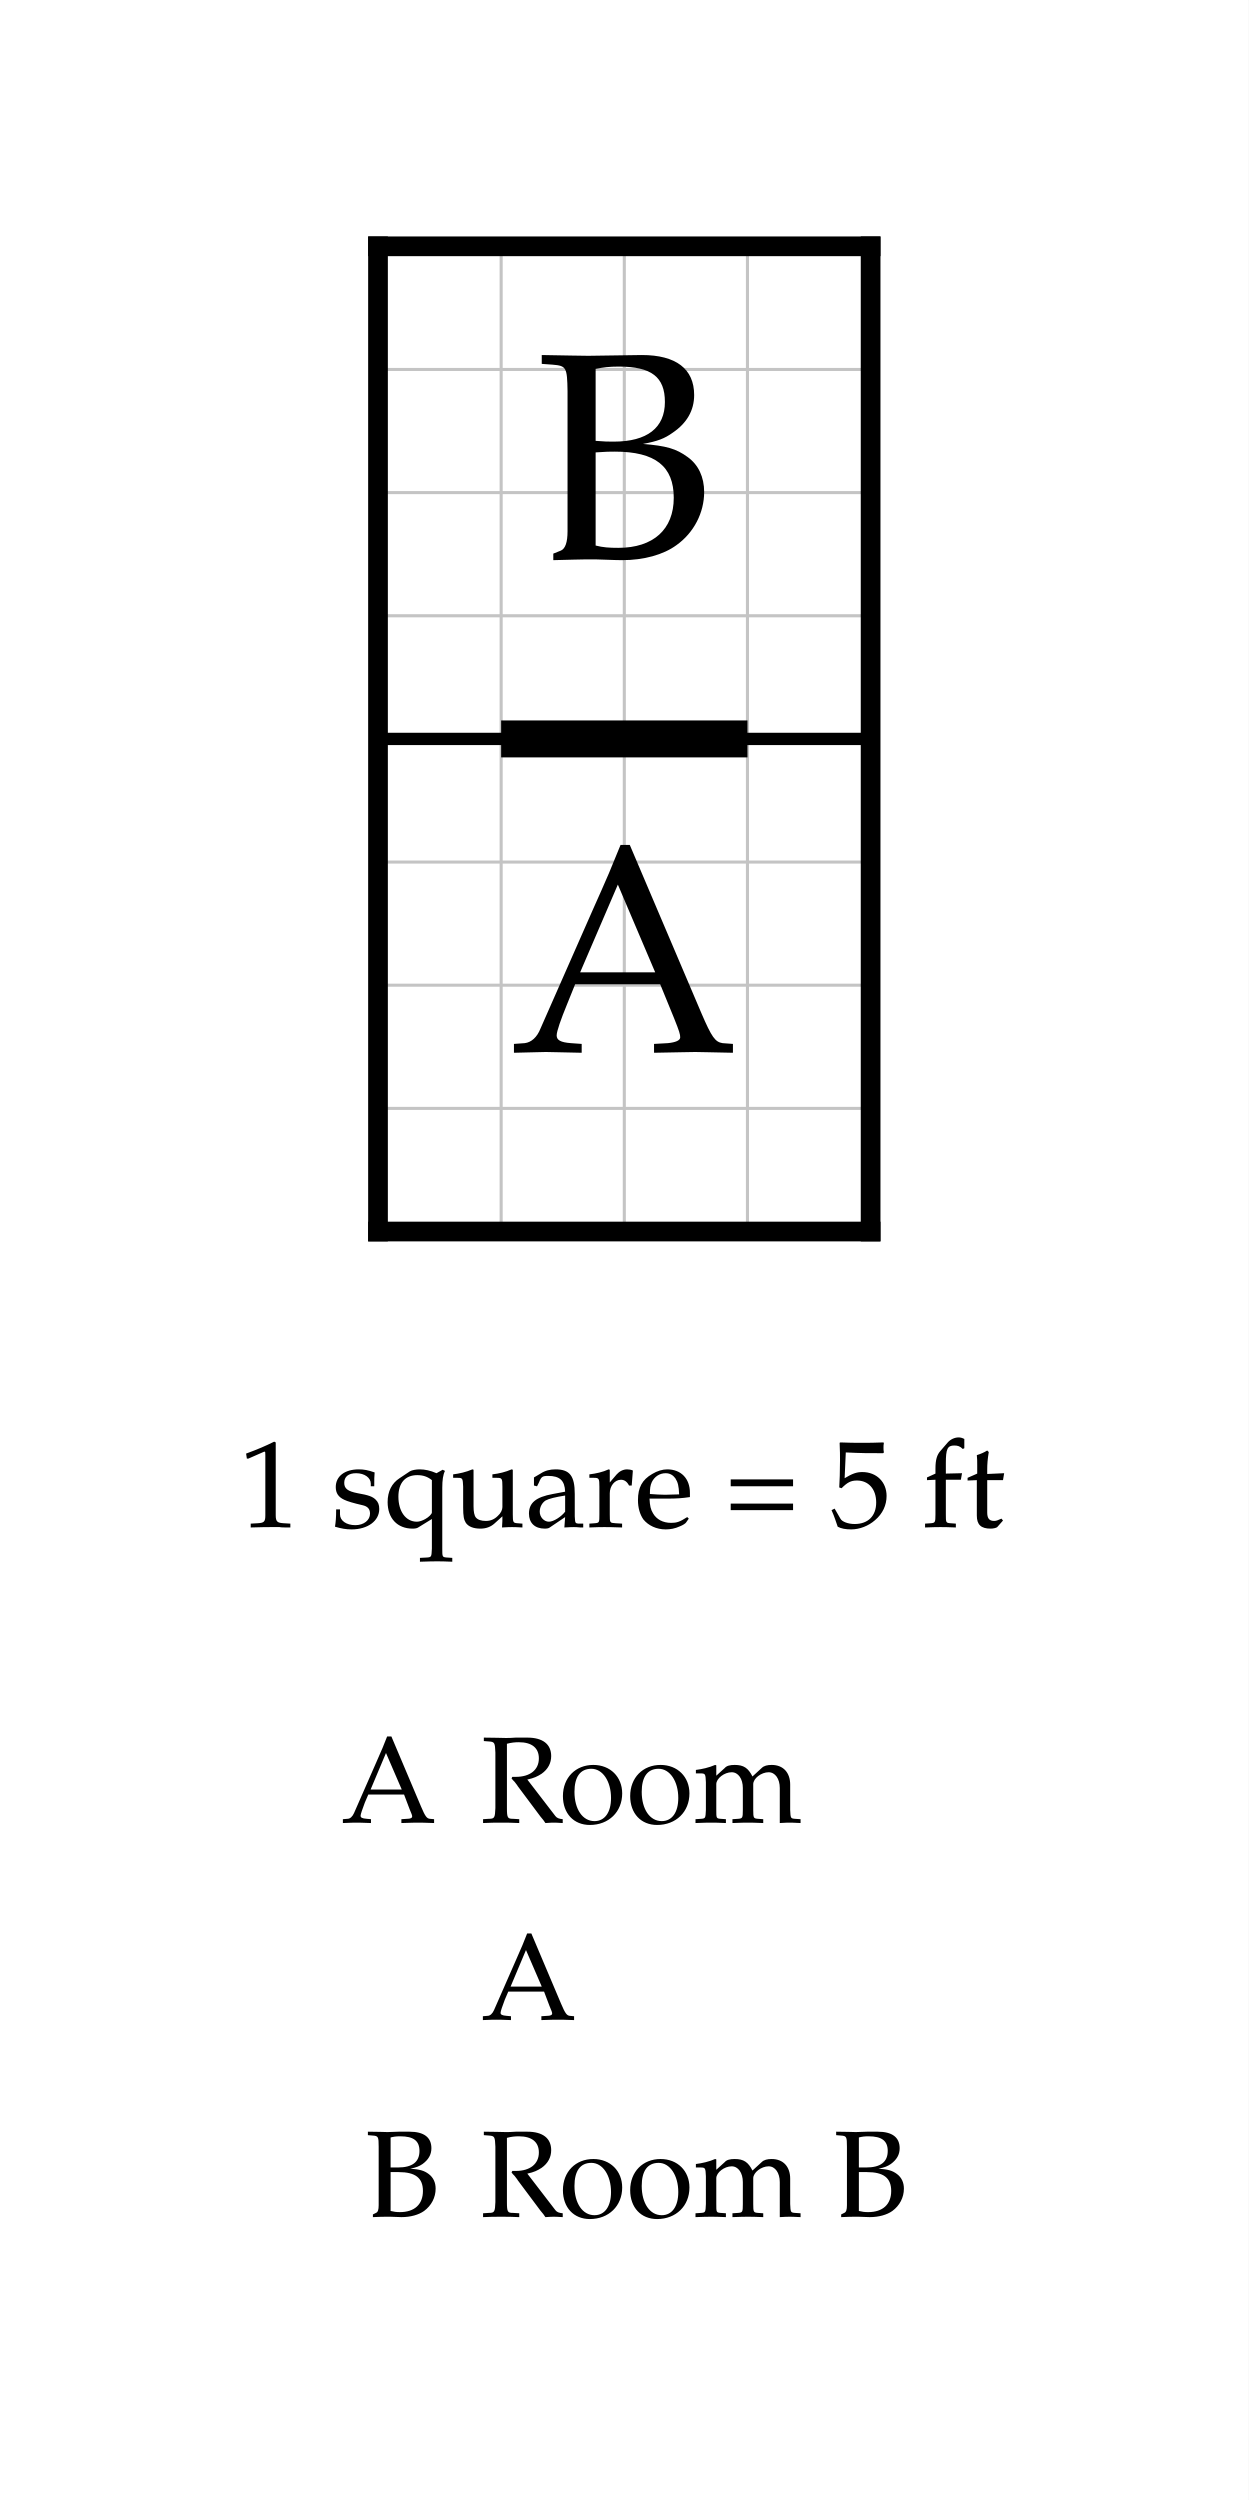
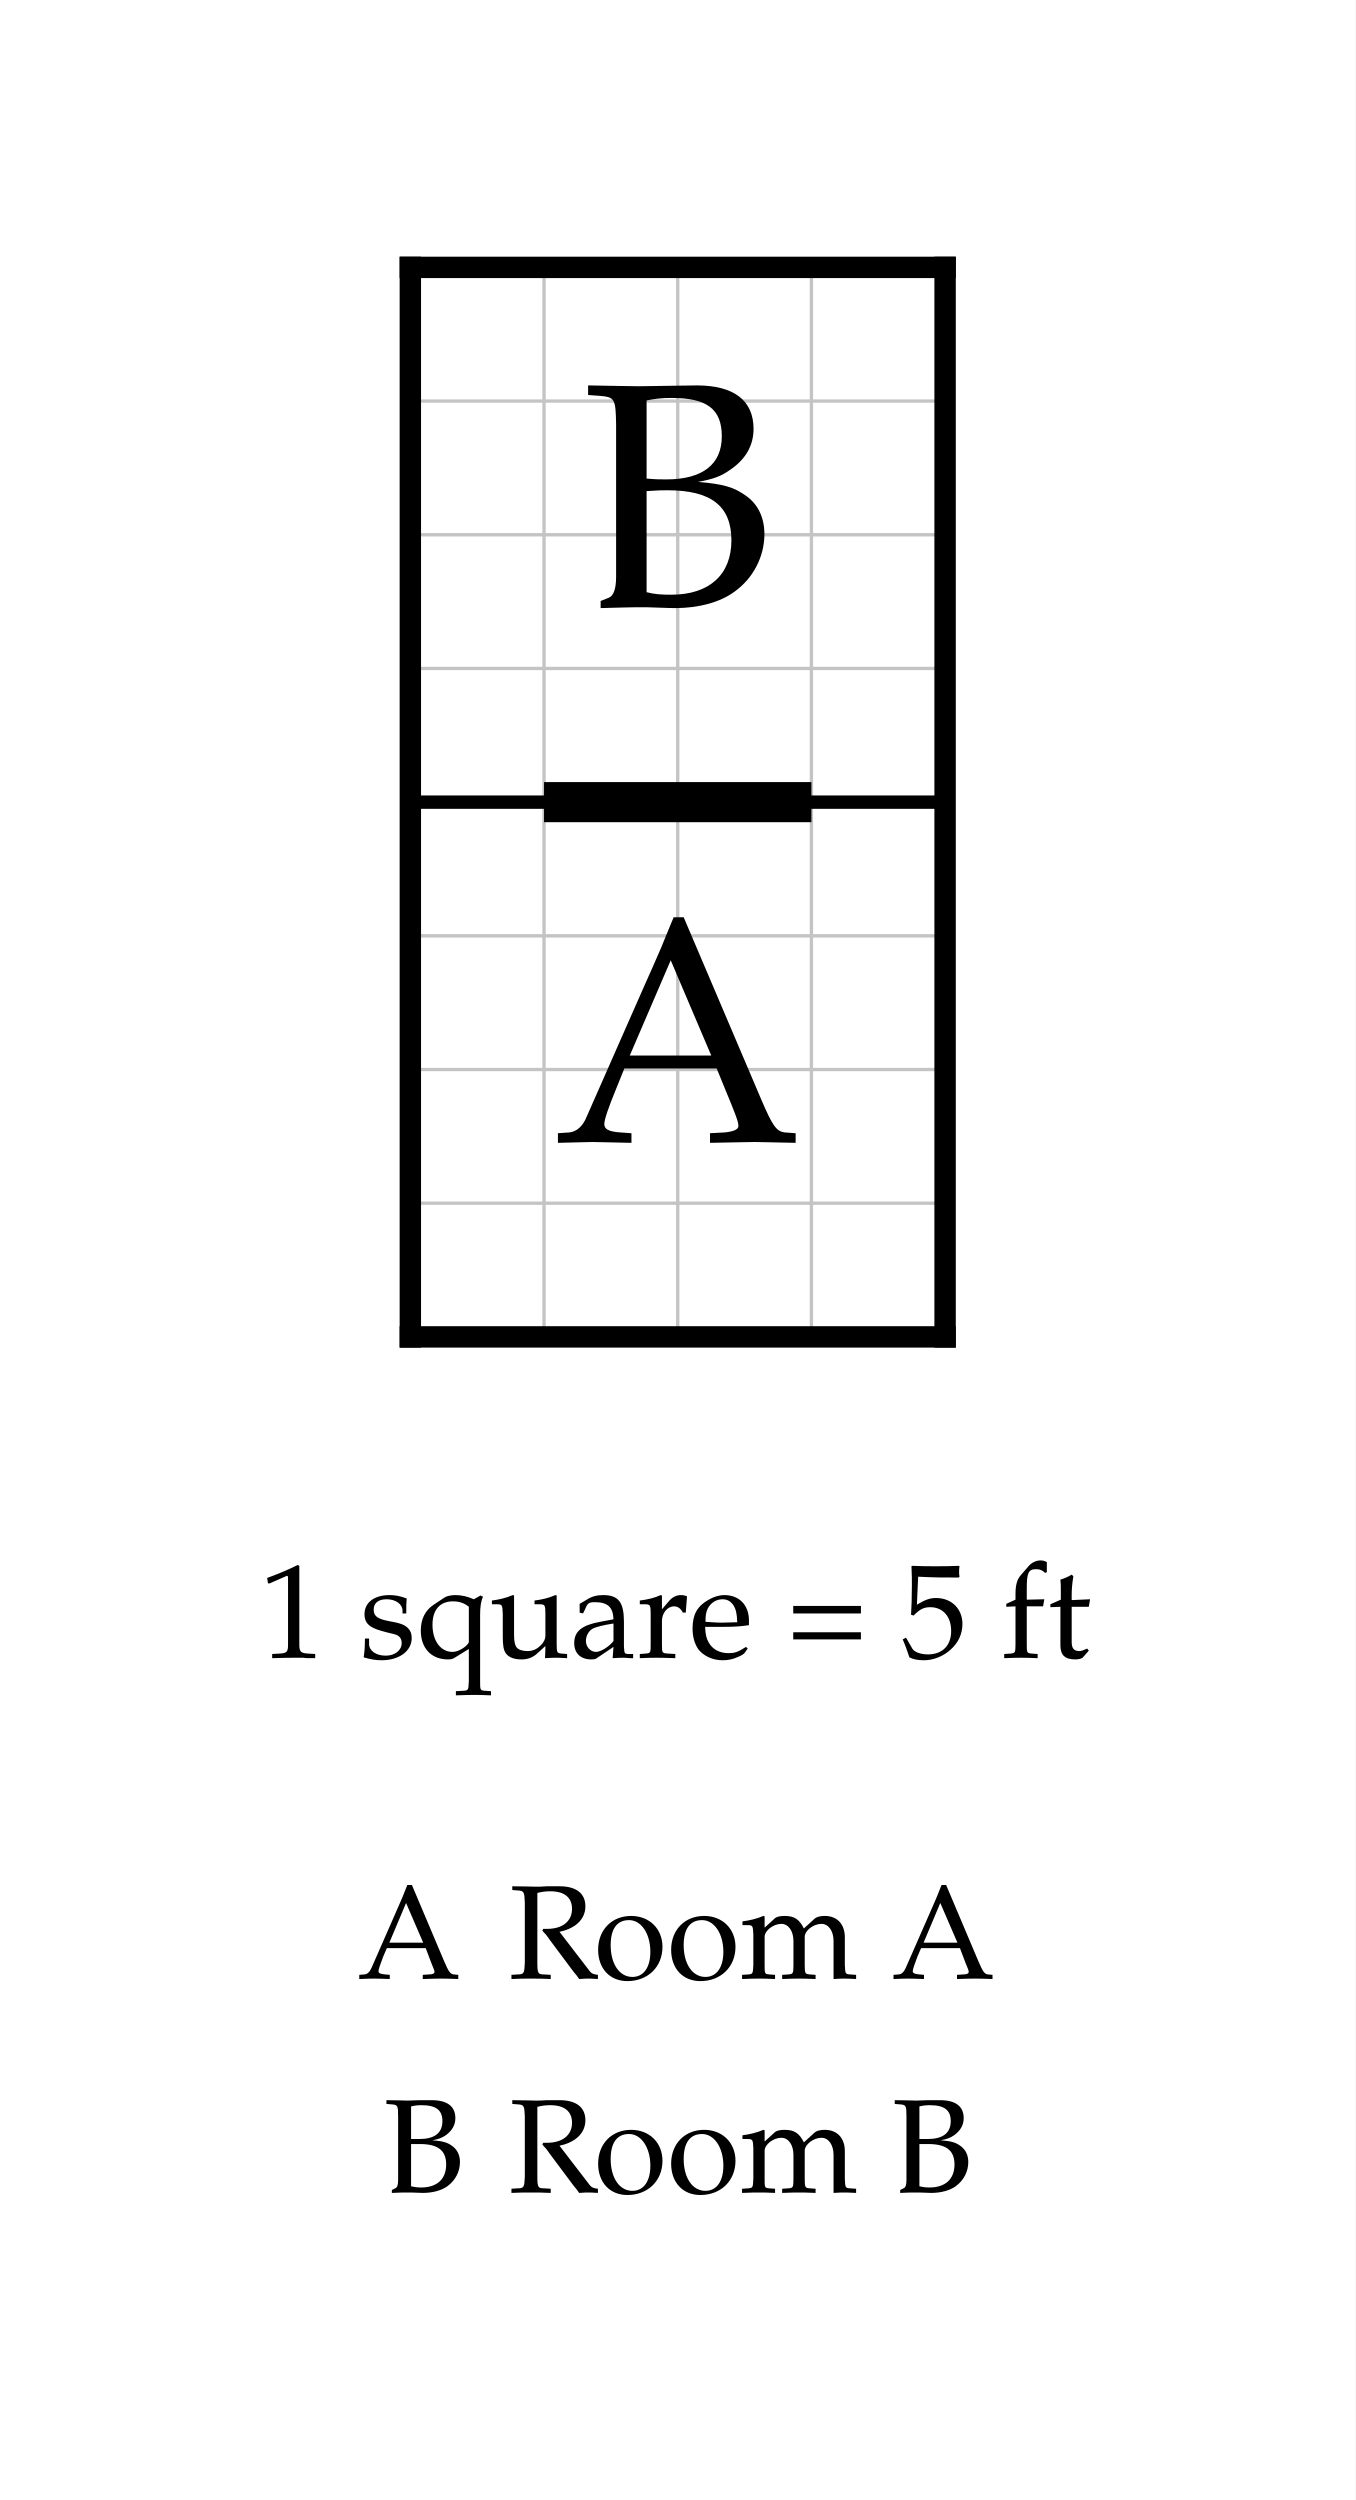
- <svg xmlns="http://www.w3.org/2000/svg" width="506.946" height="1015" viewBox="-15.347 -30 50.695 101.5" font-family="Palatino, Georgia, Times New Roman, serif" font-weight="400" fill="black">
-   <rect x="-15.347" y="-30" width="50.695" height="101.5" fill="white" />
+ <svg xmlns="http://www.w3.org/2000/svg" width="506.946" height="935" viewBox="-15.347 -30 50.695 93.5" font-family="Palatino, Georgia, Times New Roman, serif" font-weight="400" fill="black">
+   <rect x="-15.347" y="-30" width="50.695" height="93.5" fill="white" />
  <defs>
    <clipPath id="plan-grid">
      <path d="M0 0h20v20h-20z M0 -20h20v20h-20z" />
    </clipPath>
  </defs>
  <g class="grid" clip-path="url(#plan-grid)" stroke="#c4c4c4" stroke-width="0.125">
    <line x1="0" y1="-20" x2="0" y2="20" />
    <line x1="5" y1="-20" x2="5" y2="20" />
    <line x1="10" y1="-20" x2="10" y2="20" />
    <line x1="15" y1="-20" x2="15" y2="20" />
    <line x1="20" y1="-20" x2="20" y2="20" />
    <line x1="0" y1="-20" x2="20" y2="-20" />
    <line x1="0" y1="-15" x2="20" y2="-15" />
    <line x1="0" y1="-10" x2="20" y2="-10" />
    <line x1="0" y1="-5" x2="20" y2="-5" />
    <line x1="0" y1="0" x2="20" y2="0" />
    <line x1="0" y1="5" x2="20" y2="5" />
    <line x1="0" y1="10" x2="20" y2="10" />
    <line x1="0" y1="15" x2="20" y2="15" />
    <line x1="0" y1="20" x2="20" y2="20" />
  </g>
  <line class="wall interior" x1="0" y1="0" x2="20" y2="0" stroke="black" stroke-width="0.5" stroke-linecap="square" />
  <line class="wall exterior" x1="0" y1="-20" x2="0" y2="20" stroke="black" stroke-width="0.8" stroke-linecap="square" />
  <line class="wall exterior" x1="0" y1="-20" x2="20" y2="-20" stroke="black" stroke-width="0.8" stroke-linecap="square" />
  <line class="wall exterior" x1="0" y1="20" x2="20" y2="20" stroke="black" stroke-width="0.8" stroke-linecap="square" />
  <line class="wall exterior" x1="20" y1="-20" x2="20" y2="20" stroke="black" stroke-width="0.8" stroke-linecap="square" />
  <text data-room="a" x="10" y="10" text-anchor="middle" dominant-baseline="central" font-size="12">A</text>
  <text data-room="b" x="10" y="-10" text-anchor="middle" dominant-baseline="central" font-size="12">B</text>
  <line class="door" x1="5" y1="0" x2="15" y2="0" stroke="black" stroke-width="1.5" />
  <g class="scale" font-size="5">
    <text x="-5.652" y="32">1 square = 5 ft</text>
  </g>
  <g class="key" font-size="5">
-     <text x="-1.505" y="44">A</text>
-     <text x="4.156" y="44">Room</text>
-     <text x="4.181" y="52">A</text>
+     <text x="-1.99" y="44">A</text>
+     <text x="3.672" y="44">Room A</text>
  </g>
  <g class="key" font-size="5">
-     <text x="-0.537" y="60">B</text>
-     <text x="4.156" y="60">Room B</text>
+     <text x="-1.021" y="52">B</text>
+     <text x="3.672" y="52">Room B</text>
  </g>
</svg>
